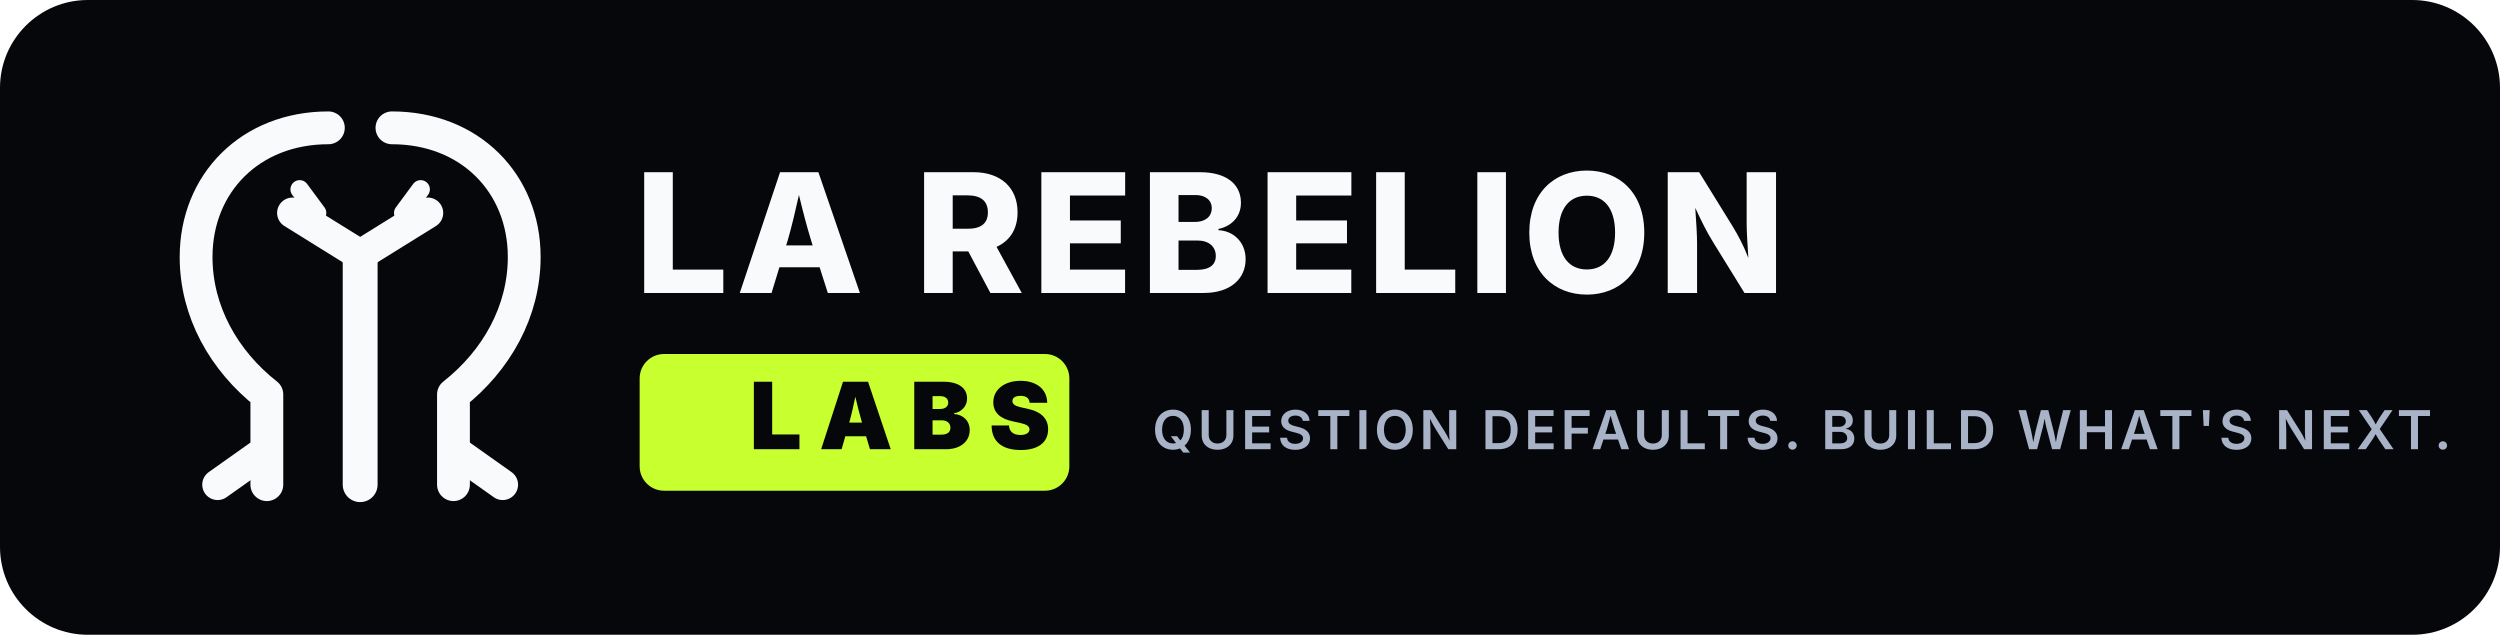
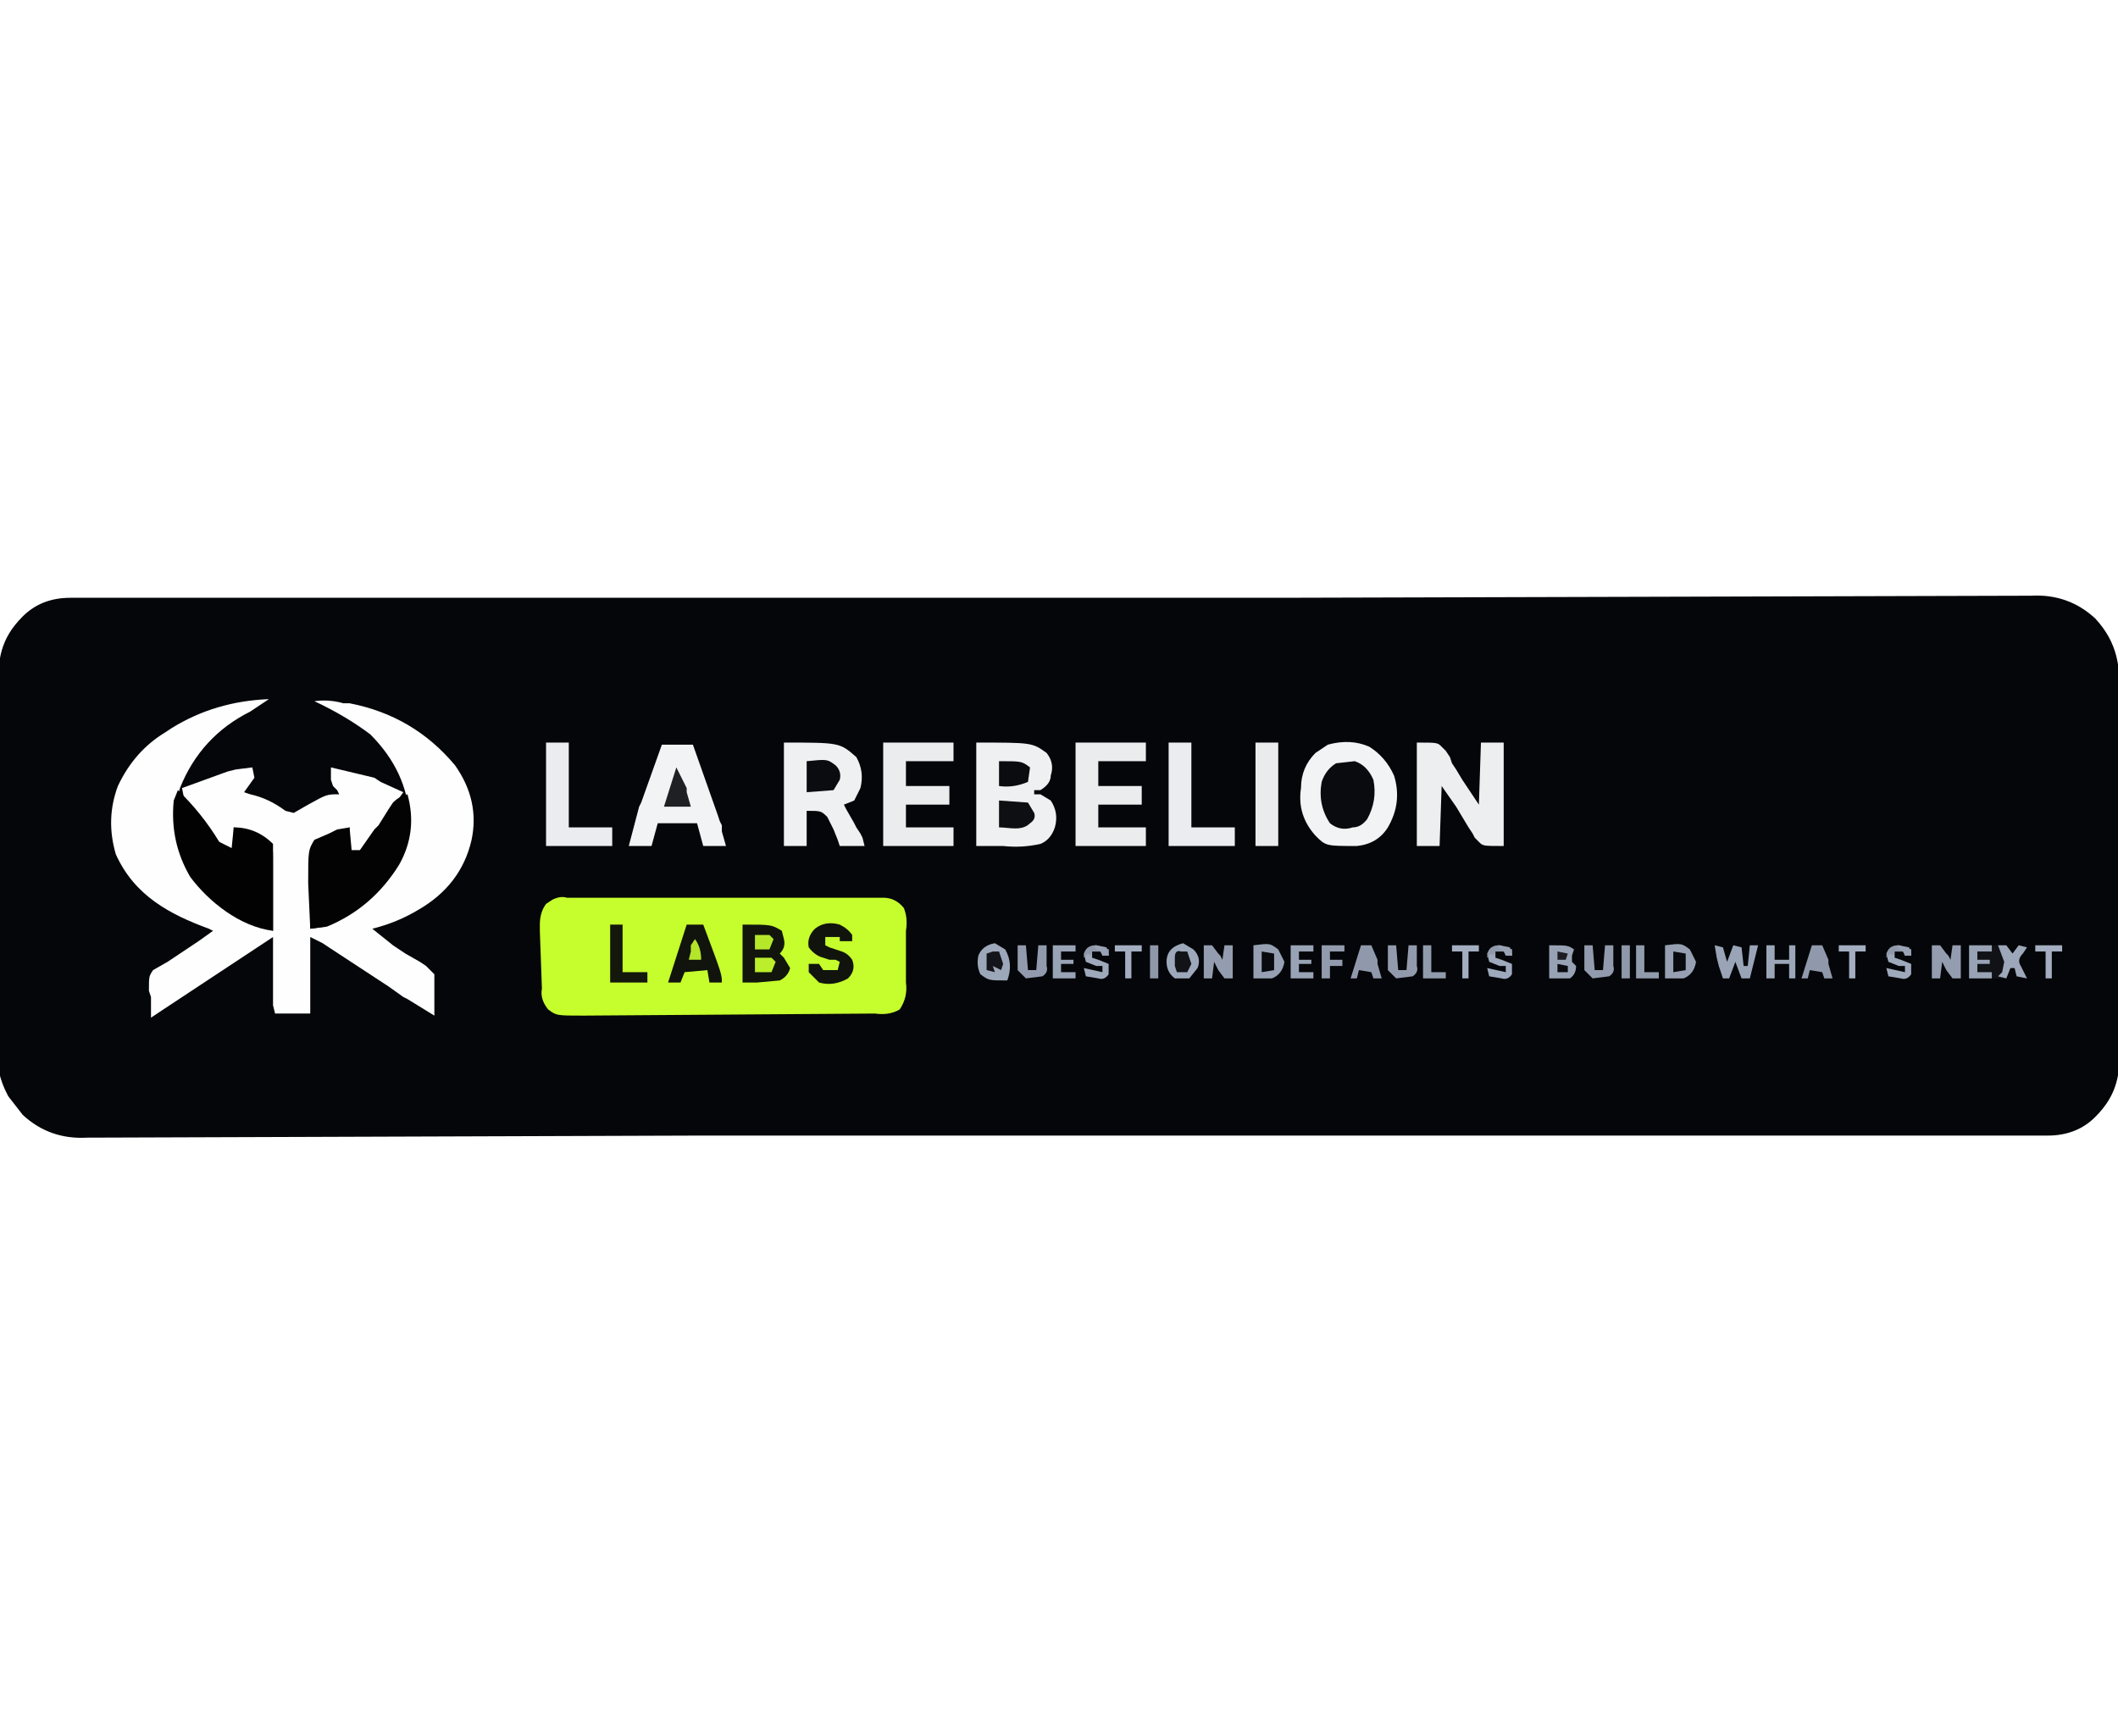
- <svg xmlns="http://www.w3.org/2000/svg" width="1024" height="260" viewBox="0 0 1024 260" fill="none">
-   <rect width="1024" height="260" rx="36" fill="#06070A" />
-   <g transform="translate(40,28) scale(0.42)">
-     <path d="M165 406V318C123 285 96 237 96 184C96 112 149 58 225 58" stroke="#F8FAFC" stroke-width="32" stroke-linecap="round" stroke-linejoin="round" />
-     <path d="M347 406V318C389 285 416 237 416 184C416 112 363 58 287 58" stroke="#F8FAFC" stroke-width="32" stroke-linecap="round" stroke-linejoin="round" />
-     <path d="M256 182V406" stroke="#F8FAFC" stroke-width="34" stroke-linecap="round" />
-     <path d="M256 182L190 141" stroke="#F8FAFC" stroke-width="30" stroke-linecap="round" />
-     <path d="M256 182L322 141" stroke="#F8FAFC" stroke-width="30" stroke-linecap="round" />
-     <path d="M190 141L214 141L197 118" fill="#F8FAFC" />
-     <path d="M190 141L214 141L197 118" stroke="#F8FAFC" stroke-width="18" stroke-linecap="round" stroke-linejoin="round" />
-     <path d="M322 141L298 141L315 118" fill="#F8FAFC" />
-     <path d="M322 141L298 141L315 118" stroke="#F8FAFC" stroke-width="18" stroke-linecap="round" stroke-linejoin="round" />
-     <path d="M117 406L165 372" stroke="#F8FAFC" stroke-width="30" stroke-linecap="round" />
-     <path d="M395 406L347 372" stroke="#F8FAFC" stroke-width="30" stroke-linecap="round" />
-   </g>
-   <text x="260" y="120" fill="#F8FAFC" font-family="Inter, Arial, sans-serif" font-size="68" font-weight="800" letter-spacing="3">LA REBELION</text>
-   <rect x="262" y="145" rx="10" ry="10" width="176" height="56" fill="#C8FF2E" />
-   <text x="307" y="184" fill="#06070A" font-family="Inter, Arial, sans-serif" font-size="38" font-weight="900" letter-spacing="7">LABS</text>
-   <text x="472" y="184" fill="#A8B3C7" font-family="Inter, Arial, sans-serif" font-size="22" font-weight="600" letter-spacing="1.6">QUESTION DEFAULTS. BUILD WHAT'S NEXT.</text>
+ <svg xmlns="http://www.w3.org/2000/svg" width="1024" height="839">
+   <path fill="#050609" d="M34 289h585l363-1q18-1 31 11c11 12 12 23 12 39v167c0 14-1 24-12 35q-9 9-23 9H337l-295 1q-18 1-31-11l-7-9-1-2q-6-12-4-27V333c0-14 1-24 12-35q9-9 23-9" />
+   <path fill="#fefefe" d="m130 338-9 6q-24 12-34 37-6 20 4 38 15 23 41 31v-35c0-5 0-5-3-9l-11-5-5-1v10l-4 1-20-25-1-5 22-8 4-1 8-1 1 5-5 7 3 1q9 2 17 8l4 1 7-4c9-5 9-5 15-5l-1-2-2-2-1-3v-6l21 5 3 2 11 5-21 29-5-1v-11l-7 3-2 1-9 5-1 9v31l7-1q15-6 26-18l2-2q13-13 13-32-1-23-19-41-12-9-27-16 7-1 14 1h3q31 6 51 30 12 17 8 36-5 22-26 34-10 6-22 9l10 8 3 2 3 2 7 4 3 2 4 4v20l-13-8-2-1-7-5-29-19-3-2-6-3v37h-17l-1-4v-33l-53 35-6 4v-10l-1-3c0-7 0-7 2-10l7-4 12-8 3-2 7-5-2-1c-19-7-36-16-45-36q-5-17 1-33 8-17 23-26l3-2q21-13 47-14" />
+   <path fill="#c6fd2d" d="M274 434h153q6 0 10 5 2 5 1 11v25q1 7-3 13-5 3-12 2l-141 1c-13 0-13 0-17-3q-4-5-3-10l-1-28v-3q0-6 3-10l3-2q4-2 7-1" />
+   <path fill="#f1f3f5" d="M662 361q8 5 12 14 4 13-3 25-5 8-15 9c-15 0-15 0-20-5q-9-10-7-23 0-10 7-17l3-2 3-2q11-3 20 1" />
+   <path fill="#eef0f2" d="M472 359c27 0 27 0 34 5q4 5 2 11 0 4-5 7h-3v2h3l5 3q4 6 2 13-2 6-7 8-9 2-18 1h-13z" />
+   <path fill="#020202" d="M86 382a123 123 0 0 1 20 25l6 3 1-10q11 0 19 8v42c-16-2-31-14-40-26q-10-17-8-37z" />
+   <path fill="#030303" d="M197 384q5 18-4 34-13 21-35 30l-8 1-1-22c0-16 0-16 3-21l7-3 4-2 6-1 1 11h4l7-10 2-2 5-8 2-3q3-3 7-4" />
+   <path fill="#eef0f2" d="M379 359c27 0 27 0 35 7q4 7 2 15l-3 6-5 2 1 2 4 7 1 2 2 3 1 2 1 4h-12l-1-3-2-5-1-2-1-2-1-2c-3-3-3-3-10-3v17h-11z" />
+   <path fill="#eceef0" d="M685 359c10 0 10 0 12 2l2 2 2 3 1 3 2 3 3 5 8 12 1-30h11v50c-10 0-10 0-12-2l-2-2-1-2-2-3-3-5-3-5-7-10-1 29h-11z" />
+   <path fill="#f1f3f5" d="M320 360h15l12 34 1 3 1 2v3l2 7h-11l-3-11h-19l-3 11h-11l5-19 1-2z" />
+   <path fill="#eaecee" d="M520 359h34v9h-23v12h21v9h-21v11h23v9h-34zm-93 0h34v9h-23v12h21v9h-21v11h23v9h-34z" />
+   <path fill="#ebecef" d="M565 359h11v41h21v9h-32zm-301 0h11v41h21v9h-32z" />
+   <path fill="#0a0b0e" d="M655 368q6 2 9 9 2 10-3 19-3 4-7 4-6 2-11-2-6-9-4-20 2-6 7-9z" />
+   <path fill="#e9ebed" d="M607 359h11v50h-11z" />
+   <path fill="#11150c" d="M359 447c14 0 14 0 19 3l1 4q1 4-2 7l2 2 3 5q-1 4-5 6l-11 1h-7z" />
+   <path fill="#10140c" d="M332 447h8c9 24 9 24 9 28h-6l-1-6-11 1-2 5h-6z" />
+   <path fill="#111216" d="M952 457h18l3 4 3-4 4 1-2 3q-3 3-1 6l1 2 1 2 1 2-5-1-1-4h-2l-2 5h-18z" />
+   <path fill="#10140c" d="M406 447q4 2 6 5v3h-6v-2h-7v4l2 1 3 1 3 1q3 1 5 4 2 5-2 9-7 4-14 2l-5-5v-4h5l2 3h7l1-4-2-1h-3l-3-1q-4-1-7-5-1-5 3-9 5-4 12-2" />
+   <path fill="#13170c" d="M295 447h6v23h12v5h-18z" />
+   <path fill="#0b0c0f" d="M390 368c10-1 10-1 14 2q3 3 2 7l-3 5-13 1z" />
+   <path fill="#9da7ba" d="m481 456 5 3q4 7 1 15c-9 0-9 0-13-3q-2-4-1-9 2-5 8-6" />
+   <path fill="#96a0b2" d="M805 457c8-1 8-1 12 2l3 6q-1 6-6 8h-9zm-199 0c8-1 8-1 12 2l3 6q-1 6-6 8h-9z" />
+   <path fill="#0e0f12" d="m483 387 14 1 3 5q1 3-2 5c-4 4-10 2-15 2z" />
+   <path fill="#9da8bb" d="m572 456 5 3q4 4 2 9l-4 5h-7q-4-3-4-8 0-7 8-9" />
+   <path fill="#98a2b5" d="M749 457c9 0 9 0 12 2l-1 3v3l2 2q0 4-3 6h-10z" />
+   <path fill="#9aa4b7" d="m829 457 4 1 2 7 3-8 4 1 1 9h2l1-10h4l-4 16h-4l-3-8-3 8h-3l-2-6-1-4z" />
+   <path fill="#0b0c0f" d="M483 368c11 0 11 0 15 3l-1 7q-7 3-14 2z" />
+   <path fill="#939daf" d="M934 457h4l3 4 1 1 1 2 1-7h4v16h-4l-3-4-1-2-1-2-1 8h-4zm-352 0h4l3 4 1 1 1 2 1-7h4v16h-4l-3-4-1-2-1-2-1 8h-4z" />
+   <path fill="#9099ab" d="M876 457h5l3 7v2l2 7h-4l-1-3-6-1-1 4h-3z" />
+   <path fill="#929bad" d="M766 457h4l1 12h4l1-12h4v10q1 3-2 5l-8 1-4-4zm-95 0h4l1 12h4l1-12h4v10q1 3-2 5l-8 1-4-4z" />
+   <path fill="#9099ab" d="M658 457h5l3 7v2l2 7h-4l-1-3-6-1-1 4h-3z" />
+   <path fill="#929bad" d="M492 457h4l1 12h4l1-12h4v10q1 3-2 5l-8 1-4-4z" />
+   <path fill="#1f2023" d="m327 371 5 10v2l2 7h-13z" />
+   <path fill="#9ba6b8" d="M854 457h4v7h7v-7h3v16h-3v-7h-7v7h-4z" />
+   <path fill="#98a3b5" d="M952 457h11v3h-7v4h6v2h-6v4h7v3h-11zm-328 0h11v3h-7v4h6v2h-6v4h7v3h-11zm-115 0h11v3h-7v4h6v2h-6v4h7v3h-11z" />
+   <path fill="#9ea9bc" d="m918 457 6 2v3h-3v-2h-5v3l3 1 5 2v5q-2 3-5 2l-6-1-1-4 9 2v-3h-3l-5-2-1-4q2-4 6-4m-193 0 6 2v3h-3v-2h-5v3l3 1 5 2v5q-2 3-5 2l-6-1-1-4 9 2v-3h-3l-5-2-1-4q2-4 6-4m-195 0 6 2v3h-3v-2h-5v3l3 1 5 2v5q-2 3-5 2l-6-1-1-4 9 2v-3h-3l-5-2-1-4q2-4 6-4" />
+   <path fill="#9da7ba" d="M966 457h4l3 4 3-4 4 1-2 3q-3 3-1 6l1 2 1 2 1 2-5-1-1-4h-2l-2 5-4-1 2-2 1-5z" />
+   <path fill="#929bad" d="M639 457h11v3h-7v4h6v3h-6v6h-4z" />
+   <path fill="#909bac" d="M791 457h4v13h7v3h-11zm-103 0h4v13h7v3h-11z" />
+   <path fill="#a3aec1" d="M984 457h13v3h-5v13h-3v-13h-5zm-95 0h13v3h-5v13h-3v-13h-5zm-187 0h13v3h-5v13h-3v-13h-5zm-163 0h13v3h-5v13h-3v-13h-5z" />
+   <path fill="#111317" d="M571 460h3l2 6-2 4h-5l-1-3v-4q0-4 3-3" />
+   <path fill="#bbef2b" d="M365 463h8l2 2-2 5h-8z" />
+   <path fill="#8e98a9" d="M784 457h4v16h-4zm-228 0h4v16h-4z" />
+   <path fill="#14151a" d="M480 460h3l2 6-1 3-4-2 1 3-4-1v-8z" />
+   <path fill="#b6e82a" d="M365 452h7l2 2-2 5h-7z" />
+   <path fill="#090a0e" d="m809 460 6 1v8l-6 1zm-199 0 6 1v8l-6 1z" />
+   <path fill="#b4e52a" d="M336 454q3 4 3 10h-6l1-4v-3z" />
+   <path fill="#8f99aa" d="m918 457 6 2v3h-3v-2h-5l-1 2-1-1-2 2q0-6 6-6m-193 0 6 2v3h-3v-2h-5l-1 2-1-1-2 2q0-6 6-6m-195 0 6 2v3h-3v-2h-5l-1 2-1-1-2 2q0-6 6-6" />
+   <path fill="#0a0b0f" d="m753 466 5 1v3h-5z" />
+   <path fill="#99a3b5" d="m918 457 5 1 1 4h-3l-1-2-3-2zm-193 0 5 1 1 4h-3l-1-2-3-2zm-195 0 5 1 1 4h-3l-1-2-3-2z" />
+   <path fill="#1c1e23" d="m753 460 5 1-1 3h-4z" />
</svg>
